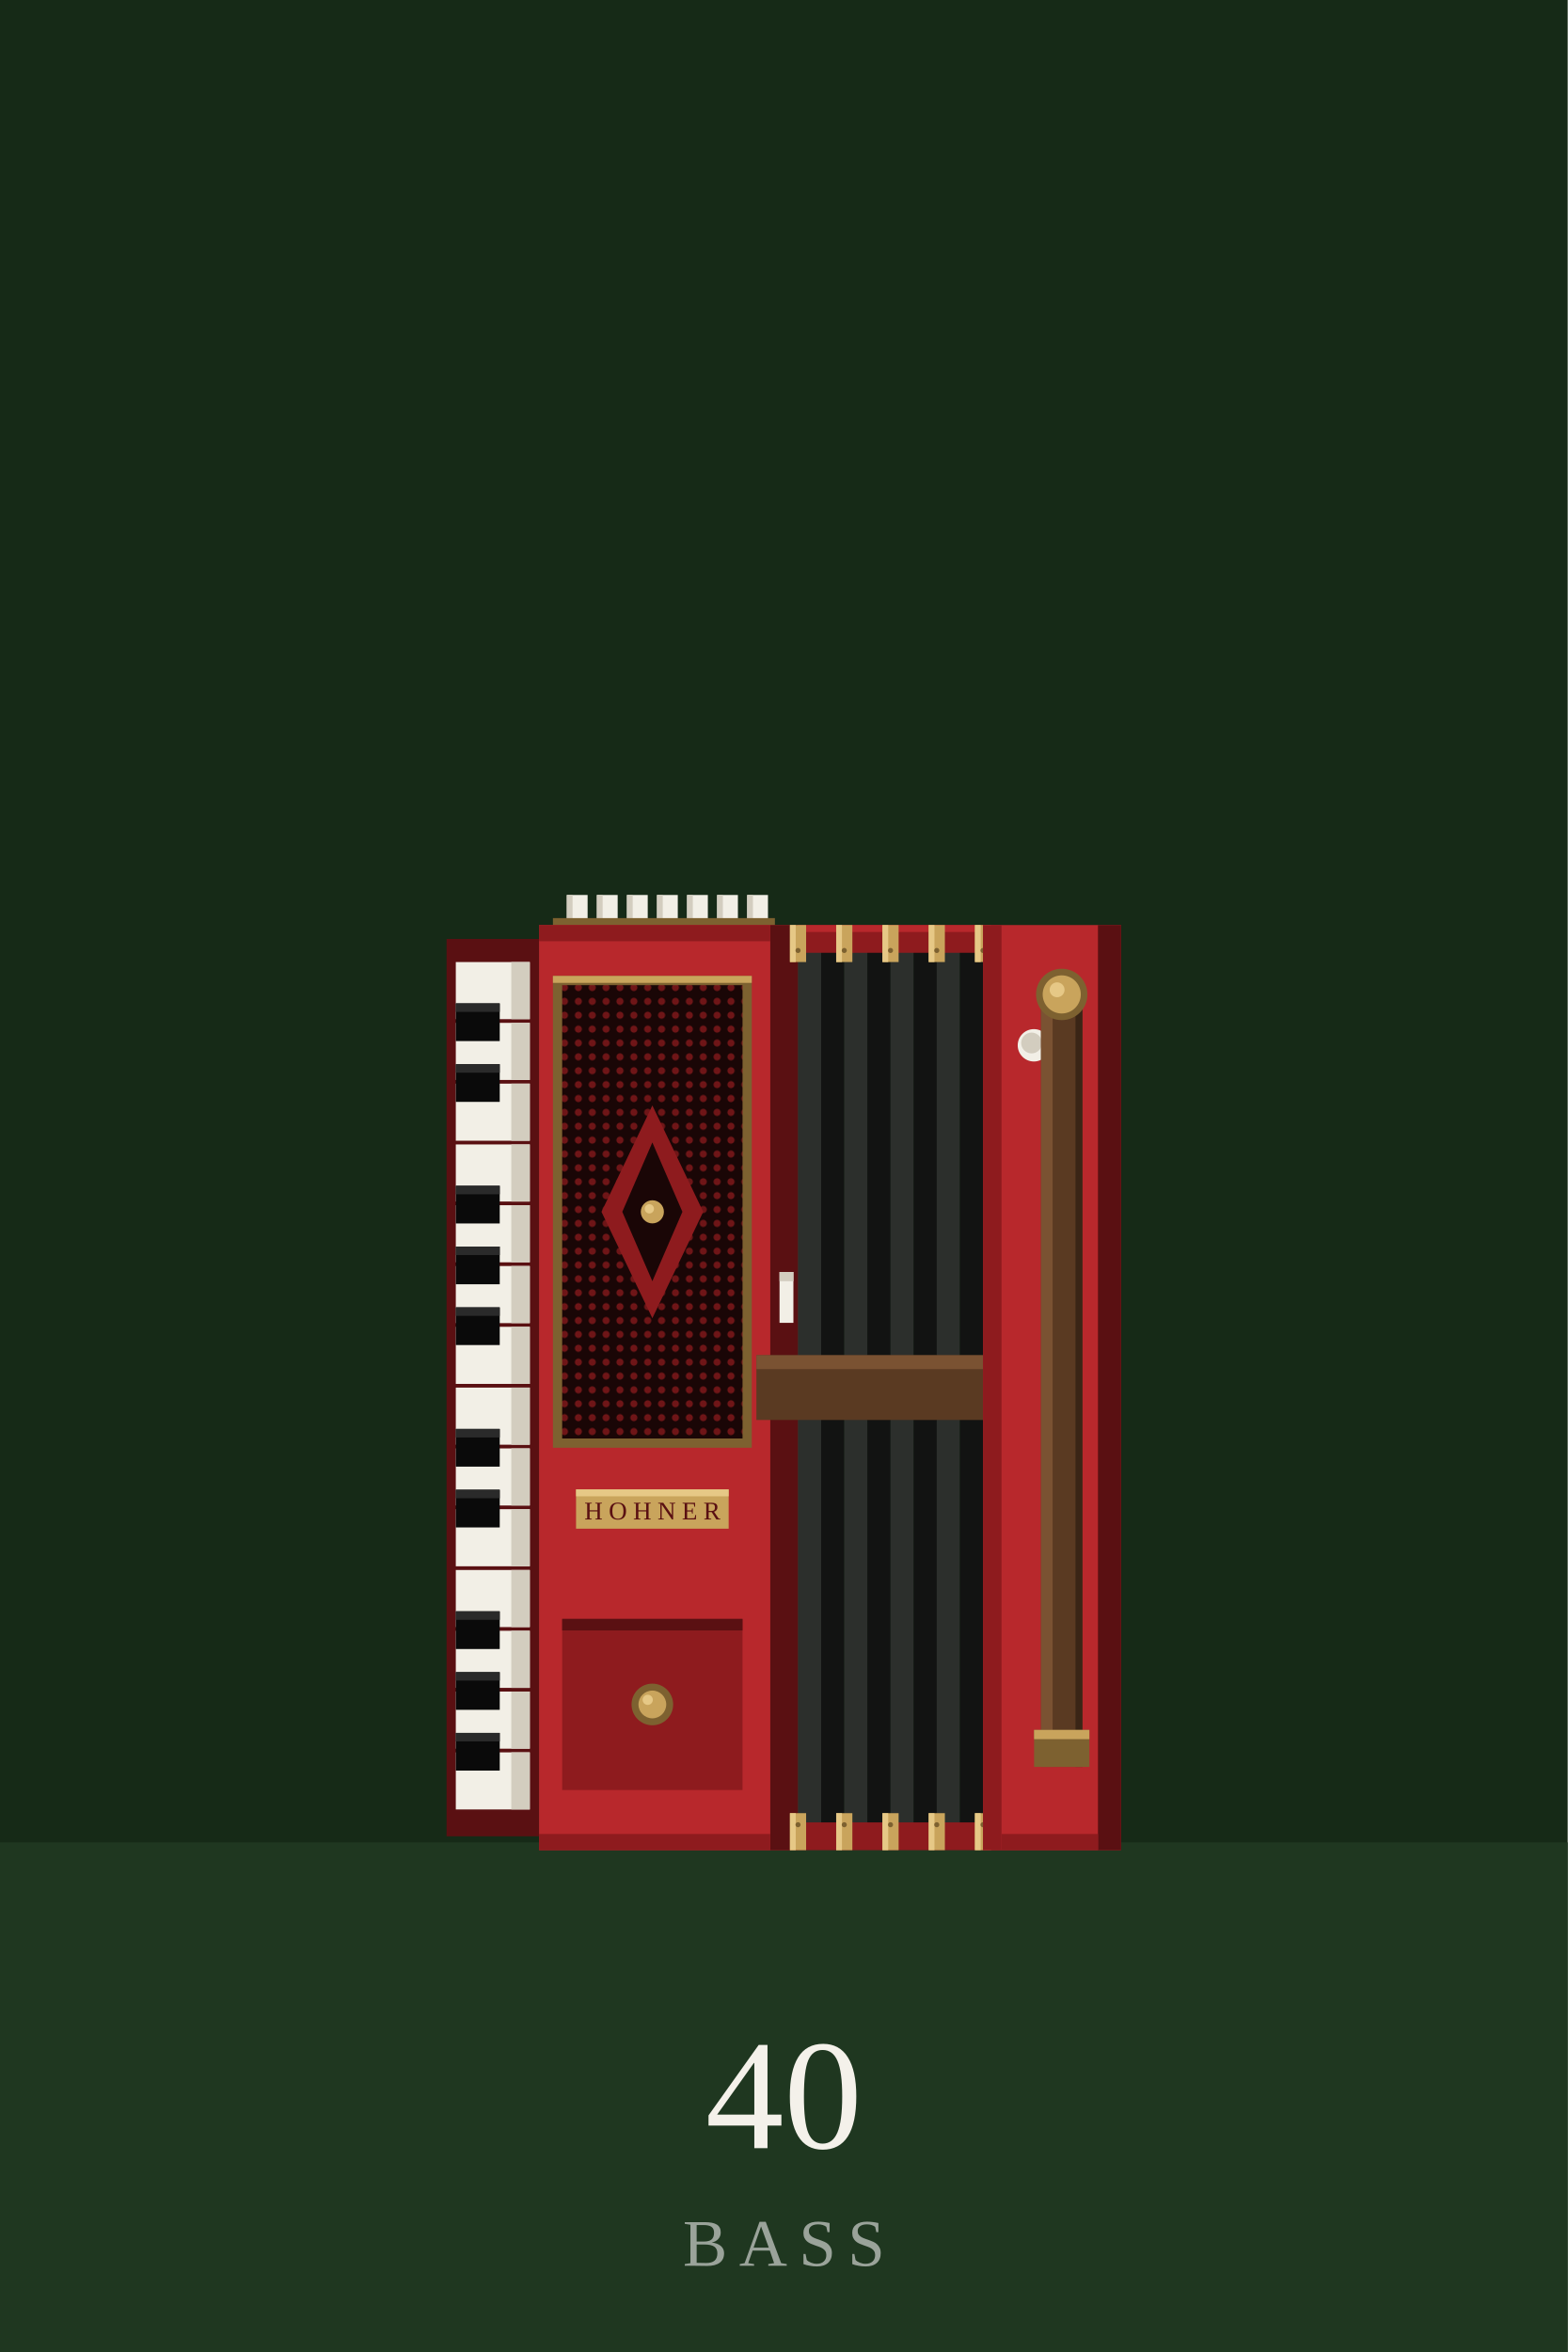
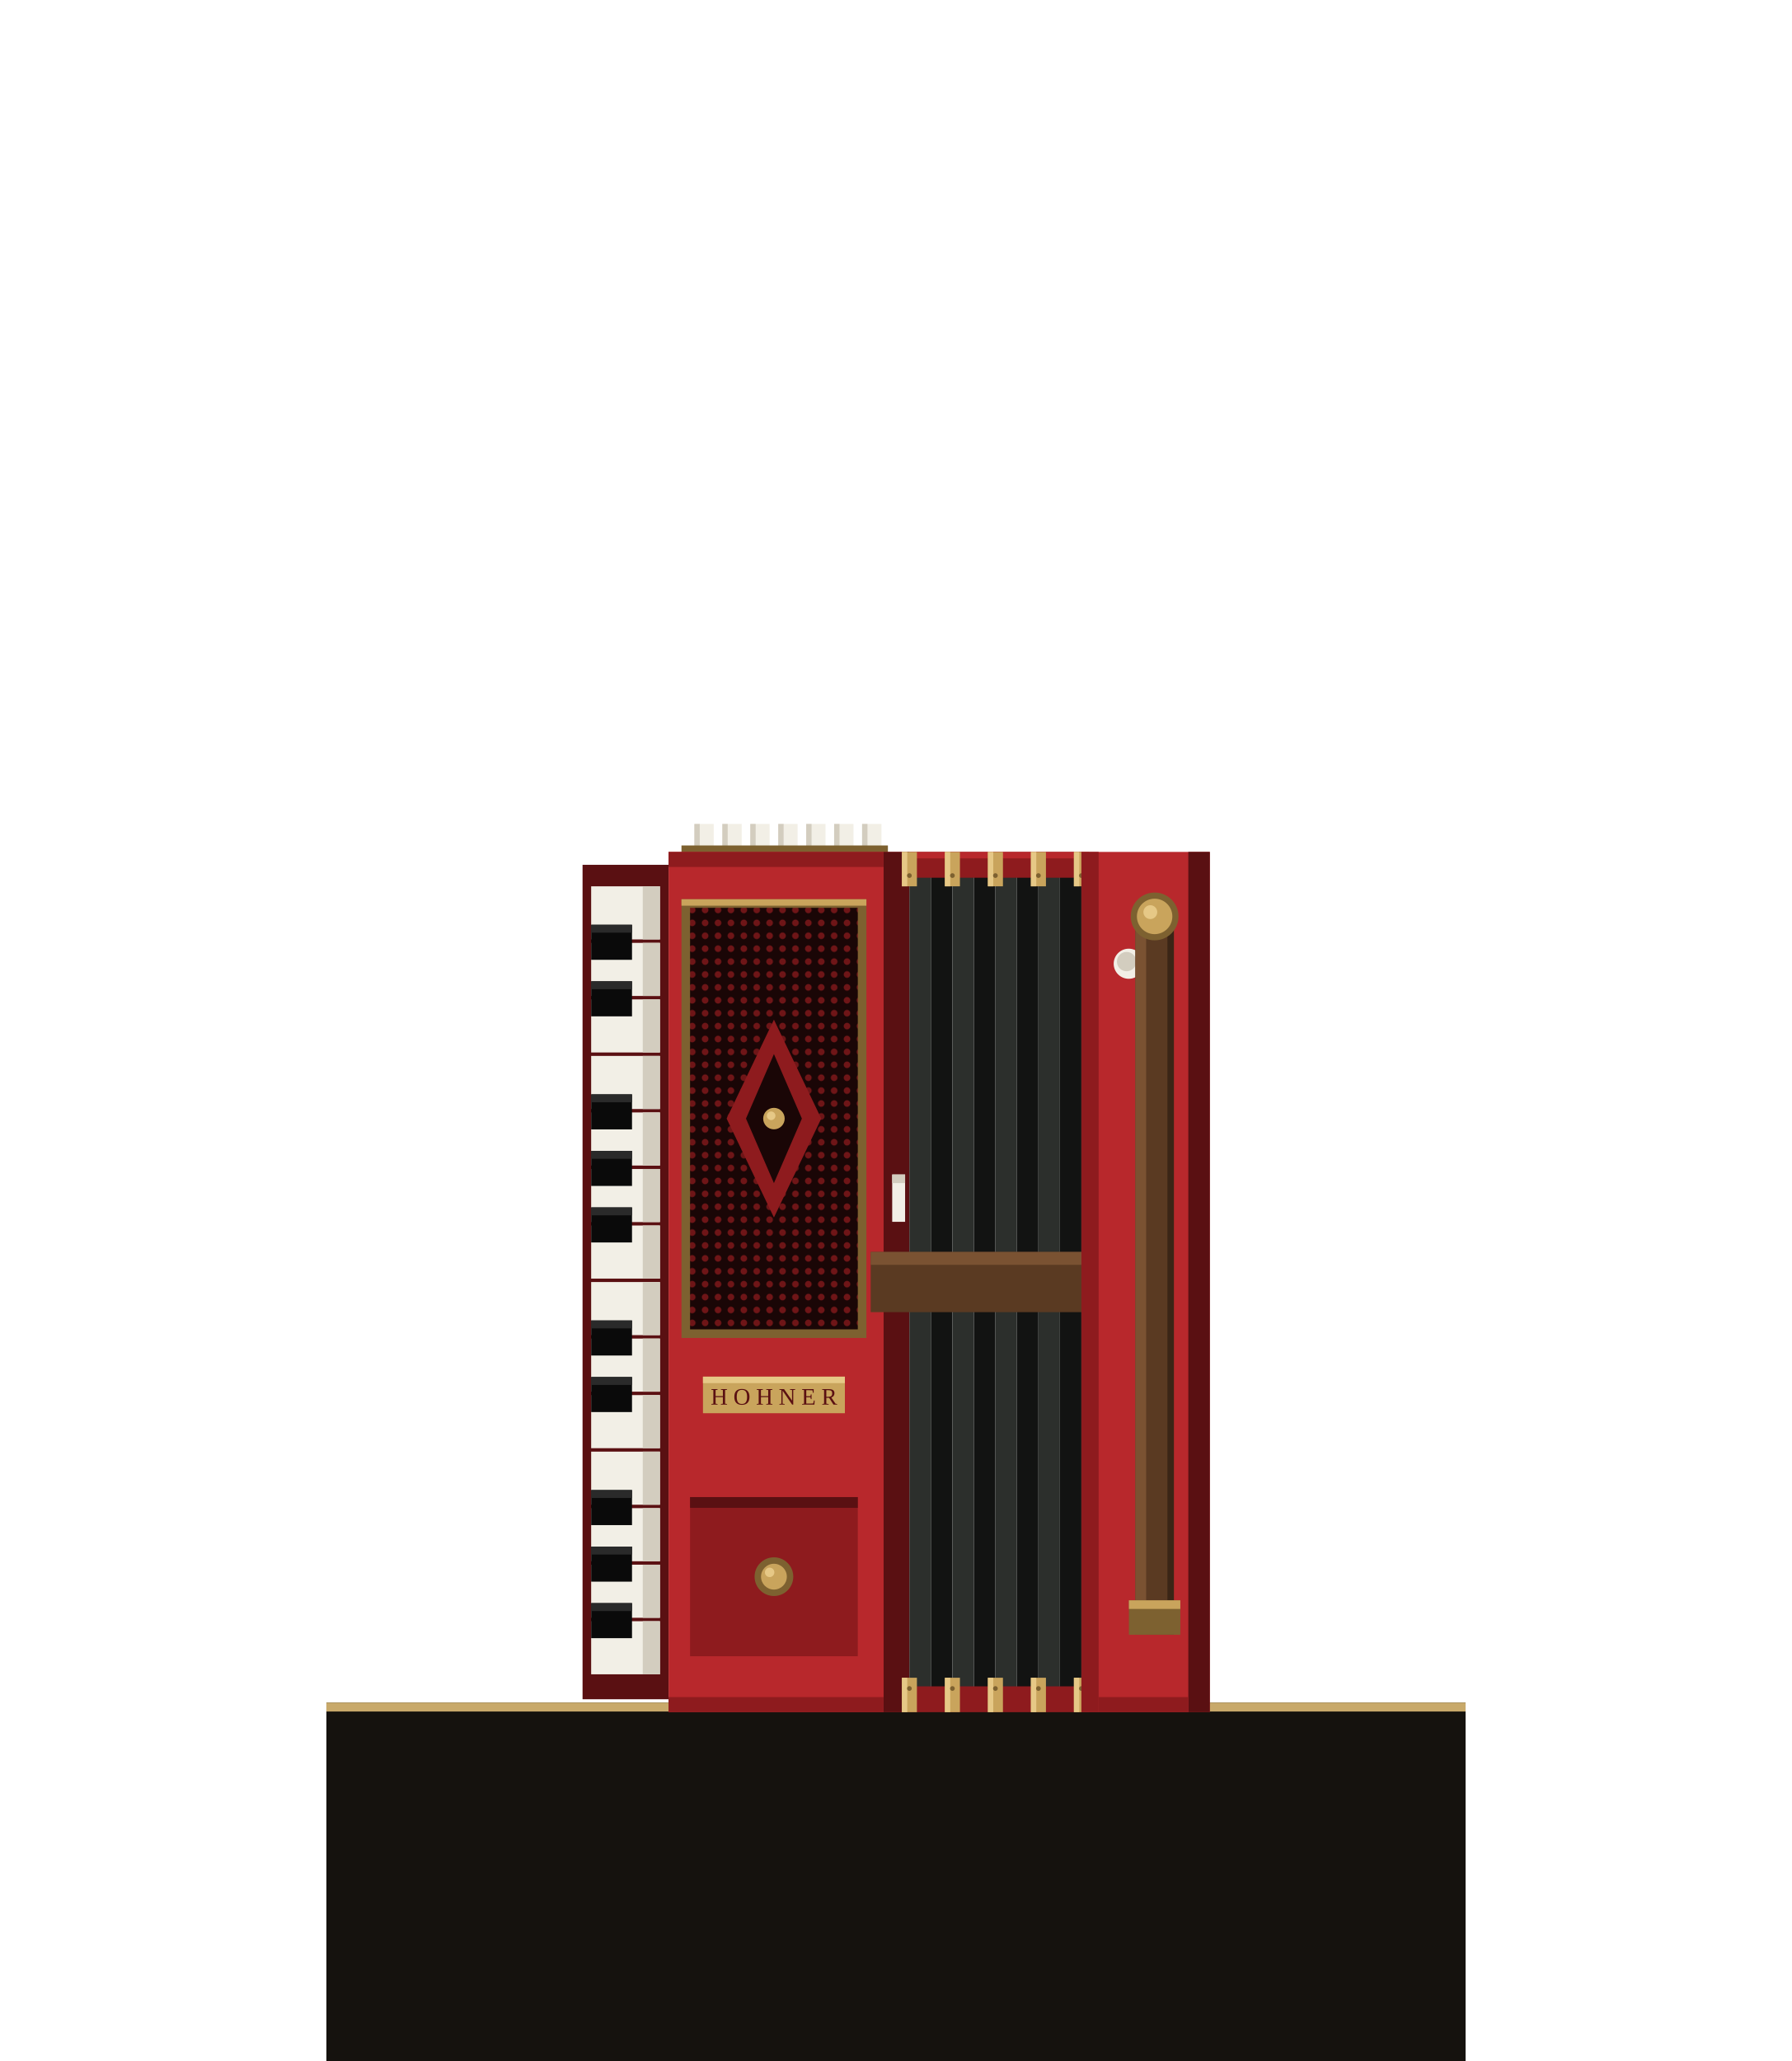
- <svg xmlns="http://www.w3.org/2000/svg" viewBox="0 0 400 600" width="400" height="600" role="img">
-   <rect x="0" y="0" width="400" height="600" fill="#162a17" />
-   <rect x="0" y="470" width="400" height="130" fill="#1f3720" />
-   <g transform="translate(113.94 235.98) scale(0.59)">
+ <svg xmlns="http://www.w3.org/2000/svg" viewBox="0 140 400 460" width="400" height="460" role="img">
+   <rect x="72.86" y="520" width="254.29" height="80" fill="#15120e" />
+   <rect x="72.86" y="520" width="254.29" height="2" fill="#c8a96a" />
+   <g transform="translate(130.04 330.14) scale(0.48)">
    <defs>
-       <pattern id="a11h" width="6" height="6" patternUnits="userSpaceOnUse">
+       <pattern id="a8h" width="6" height="6" patternUnits="userSpaceOnUse">
        <rect width="6" height="6" fill="#1a0606" />
        <circle cx="3" cy="3" r="1.55" fill="#6e1517" />
      </pattern>
    </defs>
    <rect x="52" y="-13" width="9" height="13" fill="#f2efe6" />
    <rect x="52" y="-13" width="2.5" height="13" fill="#d3cdbf" />
    <rect x="65" y="-13" width="9" height="13" fill="#f2efe6" />
    <rect x="65" y="-13" width="2.5" height="13" fill="#d3cdbf" />
    <rect x="78" y="-13" width="9" height="13" fill="#f2efe6" />
    <rect x="78" y="-13" width="2.5" height="13" fill="#d3cdbf" />
    <rect x="91" y="-13" width="9" height="13" fill="#f2efe6" />
    <rect x="91" y="-13" width="2.5" height="13" fill="#d3cdbf" />
    <rect x="104" y="-13" width="9" height="13" fill="#f2efe6" />
    <rect x="104" y="-13" width="2.5" height="13" fill="#d3cdbf" />
    <rect x="117" y="-13" width="9" height="13" fill="#f2efe6" />
    <rect x="117" y="-13" width="2.5" height="13" fill="#d3cdbf" />
    <rect x="130" y="-13" width="9" height="13" fill="#f2efe6" />
    <rect x="130" y="-13" width="2.5" height="13" fill="#d3cdbf" />
    <rect x="46" y="-3" width="96" height="4" fill="#7d6130" />
    <rect x="0" y="6" width="40" height="388" fill="#5a1012" />
    <rect x="4" y="16" width="32" height="24.69" fill="#f2efe6" />
    <rect x="28" y="16" width="8" height="24.69" fill="#d3cdbf" />
    <rect x="4" y="42.29" width="32" height="24.69" fill="#f2efe6" />
    <rect x="28" y="42.29" width="8" height="24.69" fill="#d3cdbf" />
    <rect x="4" y="68.57" width="32" height="24.69" fill="#f2efe6" />
    <rect x="28" y="68.57" width="8" height="24.69" fill="#d3cdbf" />
    <rect x="4" y="94.86" width="32" height="24.69" fill="#f2efe6" />
    <rect x="28" y="94.86" width="8" height="24.69" fill="#d3cdbf" />
    <rect x="4" y="121.14" width="32" height="24.69" fill="#f2efe6" />
    <rect x="28" y="121.14" width="8" height="24.69" fill="#d3cdbf" />
    <rect x="4" y="147.43" width="32" height="24.69" fill="#f2efe6" />
    <rect x="28" y="147.43" width="8" height="24.69" fill="#d3cdbf" />
    <rect x="4" y="173.71" width="32" height="24.69" fill="#f2efe6" />
    <rect x="28" y="173.71" width="8" height="24.69" fill="#d3cdbf" />
    <rect x="4" y="200" width="32" height="24.69" fill="#f2efe6" />
    <rect x="28" y="200" width="8" height="24.69" fill="#d3cdbf" />
    <rect x="4" y="226.29" width="32" height="24.69" fill="#f2efe6" />
    <rect x="28" y="226.29" width="8" height="24.69" fill="#d3cdbf" />
    <rect x="4" y="252.57" width="32" height="24.69" fill="#f2efe6" />
    <rect x="28" y="252.57" width="8" height="24.69" fill="#d3cdbf" />
    <rect x="4" y="278.86" width="32" height="24.69" fill="#f2efe6" />
    <rect x="28" y="278.86" width="8" height="24.69" fill="#d3cdbf" />
    <rect x="4" y="305.14" width="32" height="24.69" fill="#f2efe6" />
    <rect x="28" y="305.14" width="8" height="24.69" fill="#d3cdbf" />
    <rect x="4" y="331.43" width="32" height="24.69" fill="#f2efe6" />
    <rect x="28" y="331.43" width="8" height="24.69" fill="#d3cdbf" />
    <rect x="4" y="357.71" width="32" height="24.69" fill="#f2efe6" />
    <rect x="28" y="357.71" width="8" height="24.69" fill="#d3cdbf" />
    <rect x="4" y="33.87" width="19" height="16.3" fill="#0a0a0a" />
    <rect x="4" y="33.87" width="19" height="3.68" fill="#2a2a2a" />
    <rect x="4" y="60.16" width="19" height="16.3" fill="#0a0a0a" />
    <rect x="4" y="60.16" width="19" height="3.68" fill="#2a2a2a" />
    <rect x="4" y="112.73" width="19" height="16.3" fill="#0a0a0a" />
    <rect x="4" y="112.73" width="19" height="3.68" fill="#2a2a2a" />
    <rect x="4" y="139.02" width="19" height="16.3" fill="#0a0a0a" />
    <rect x="4" y="139.02" width="19" height="3.68" fill="#2a2a2a" />
    <rect x="4" y="165.3" width="19" height="16.3" fill="#0a0a0a" />
    <rect x="4" y="165.3" width="19" height="3.68" fill="#2a2a2a" />
    <rect x="4" y="217.87" width="19" height="16.3" fill="#0a0a0a" />
    <rect x="4" y="217.87" width="19" height="3.68" fill="#2a2a2a" />
    <rect x="4" y="244.16" width="19" height="16.3" fill="#0a0a0a" />
    <rect x="4" y="244.16" width="19" height="3.68" fill="#2a2a2a" />
    <rect x="4" y="296.73" width="19" height="16.3" fill="#0a0a0a" />
    <rect x="4" y="296.73" width="19" height="3.68" fill="#2a2a2a" />
    <rect x="4" y="323.02" width="19" height="16.3" fill="#0a0a0a" />
    <rect x="4" y="323.02" width="19" height="3.68" fill="#2a2a2a" />
    <rect x="4" y="349.3" width="19" height="16.3" fill="#0a0a0a" />
    <rect x="4" y="349.3" width="19" height="3.68" fill="#2a2a2a" />
    <rect x="40" y="0" width="112" height="400" fill="#b8282c" />
    <rect x="140" y="0" width="12" height="400" fill="#5a1012" />
    <rect x="40" y="0" width="100" height="7" fill="#8e1b1e" />
    <rect x="40" y="393" width="100" height="7" fill="#8e1b1e" />
    <rect x="46" y="22" width="86" height="204" fill="#7d6130" />
    <rect x="46" y="22" width="86" height="3" fill="#c9a45c" />
-     <rect x="50" y="26" width="78" height="196" fill="url(#a11h)" />
+     <rect x="50" y="26" width="78" height="196" fill="url(#a8h)" />
    <path d="M89 78 L111 124 L89 170 L67 124 Z" fill="#8e1b1e" />
    <path d="M89 94 L102 124 L89 154 L76 124 Z" fill="#1a0606" />
    <circle cx="89" cy="124" r="5" fill="#c9a45c" />
    <circle cx="87.7" cy="122.7" r="2" fill="#e6c886" />
    <rect x="56" y="244" width="66" height="17" fill="#c9a45c" />
    <rect x="56" y="244" width="66" height="3" fill="#e6c886" />
    <text x="89" y="257" text-anchor="middle" font-family="Georgia, 'Times New Roman', serif" font-size="11" letter-spacing="2.6" fill="#5a1012">HOHNER</text>
    <rect x="50" y="300" width="78" height="74" fill="#8e1b1e" />
    <rect x="50" y="300" width="78" height="5" fill="#5a1012" />
    <circle cx="89" cy="337" r="9" fill="#7d6130" />
    <circle cx="89" cy="337" r="6" fill="#c9a45c" />
    <circle cx="87" cy="335" r="2.2" fill="#e6c886" />
    <rect x="144" y="150" width="6" height="22" fill="#f2efe6" />
    <rect x="144" y="150" width="6" height="4" fill="#d3cdbf" />
    <rect x="152" y="10" width="10" height="380" fill="#2c2f2c" />
    <rect x="162" y="10" width="10" height="380" fill="#121312" />
    <rect x="172" y="10" width="10" height="380" fill="#2c2f2c" />
    <rect x="182" y="10" width="10" height="380" fill="#121312" />
    <rect x="192" y="10" width="10" height="380" fill="#2c2f2c" />
    <rect x="202" y="10" width="10" height="380" fill="#121312" />
    <rect x="212" y="10" width="10" height="380" fill="#2c2f2c" />
    <rect x="222" y="10" width="10" height="380" fill="#121312" />
    <rect x="152" y="0" width="80" height="12" fill="#8e1b1e" />
    <rect x="152" y="388" width="80" height="12" fill="#8e1b1e" />
    <rect x="152" y="0" width="80" height="3" fill="#b8282c" />
    <rect x="148.5" y="0" width="7" height="16" fill="#c9a45c" />
    <rect x="148.5" y="0" width="2.5" height="16" fill="#e6c886" />
    <rect x="148.5" y="384" width="7" height="16" fill="#c9a45c" />
    <rect x="148.5" y="384" width="2.5" height="16" fill="#e6c886" />
    <circle cx="152" cy="11" r="1.1" fill="#7d6130" />
    <circle cx="152" cy="389" r="1.1" fill="#7d6130" />
    <rect x="168.5" y="0" width="7" height="16" fill="#c9a45c" />
    <rect x="168.5" y="0" width="2.5" height="16" fill="#e6c886" />
    <rect x="168.5" y="384" width="7" height="16" fill="#c9a45c" />
    <rect x="168.5" y="384" width="2.5" height="16" fill="#e6c886" />
    <circle cx="172" cy="11" r="1.1" fill="#7d6130" />
    <circle cx="172" cy="389" r="1.1" fill="#7d6130" />
    <rect x="188.5" y="0" width="7" height="16" fill="#c9a45c" />
    <rect x="188.5" y="0" width="2.5" height="16" fill="#e6c886" />
    <rect x="188.5" y="384" width="7" height="16" fill="#c9a45c" />
    <rect x="188.5" y="384" width="2.5" height="16" fill="#e6c886" />
    <circle cx="192" cy="11" r="1.1" fill="#7d6130" />
    <circle cx="192" cy="389" r="1.1" fill="#7d6130" />
    <rect x="208.5" y="0" width="7" height="16" fill="#c9a45c" />
    <rect x="208.5" y="0" width="2.5" height="16" fill="#e6c886" />
    <rect x="208.5" y="384" width="7" height="16" fill="#c9a45c" />
    <rect x="208.5" y="384" width="2.5" height="16" fill="#e6c886" />
    <circle cx="212" cy="11" r="1.1" fill="#7d6130" />
    <circle cx="212" cy="389" r="1.1" fill="#7d6130" />
    <rect x="228.5" y="0" width="7" height="16" fill="#c9a45c" />
    <rect x="228.5" y="0" width="2.5" height="16" fill="#e6c886" />
    <rect x="228.5" y="384" width="7" height="16" fill="#c9a45c" />
    <rect x="228.5" y="384" width="2.5" height="16" fill="#e6c886" />
    <circle cx="232" cy="11" r="1.1" fill="#7d6130" />
    <circle cx="232" cy="389" r="1.1" fill="#7d6130" />
    <rect x="134" y="186" width="126" height="28" fill="#5a3a22" />
    <rect x="134" y="186" width="126" height="6" fill="#7a5232" />
    <circle cx="242" cy="200" r="7" fill="#c9a45c" />
    <circle cx="240" cy="198" r="2.5" fill="#e6c886" />
    <rect x="232" y="0" width="59.71" height="400" fill="#b8282c" />
    <rect x="232" y="0" width="8" height="400" fill="#8e1b1e" />
    <rect x="281.71" y="0" width="10" height="400" fill="#5a1012" />
    <rect x="240" y="393" width="41.71" height="7" fill="#8e1b1e" />
    <circle cx="254" cy="52" r="7" fill="#f2efe6" />
    <circle cx="253" cy="51" r="4.5" fill="#d3cdbf" />
    <rect x="257.08" y="34" width="17.91" height="330" fill="#5a3a22" />
    <rect x="257.08" y="34" width="5.02" height="330" fill="#7a5232" />
    <rect x="271.99" y="34" width="3" height="330" fill="#3a2516" />
    <circle cx="266.04" cy="30" r="11.11" fill="#7d6130" />
    <circle cx="266.04" cy="30" r="8.24" fill="#c9a45c" />
    <circle cx="264.04" cy="28" r="3.22" fill="#e6c886" />
    <rect x="254.08" y="348" width="23.91" height="16" fill="#7d6130" />
    <rect x="254.08" y="348" width="23.91" height="4" fill="#c9a45c" />
  </g>
-   <text x="200" y="548" text-anchor="middle" font-family="Georgia, 'Times New Roman', serif" font-size="40" fill="#f4f1ea">40</text>
-   <text x="200" y="578" text-anchor="middle" font-family="Georgia, 'Times New Roman', serif" font-size="17" letter-spacing="3" fill="#9aa39a">BASS</text>
</svg>
